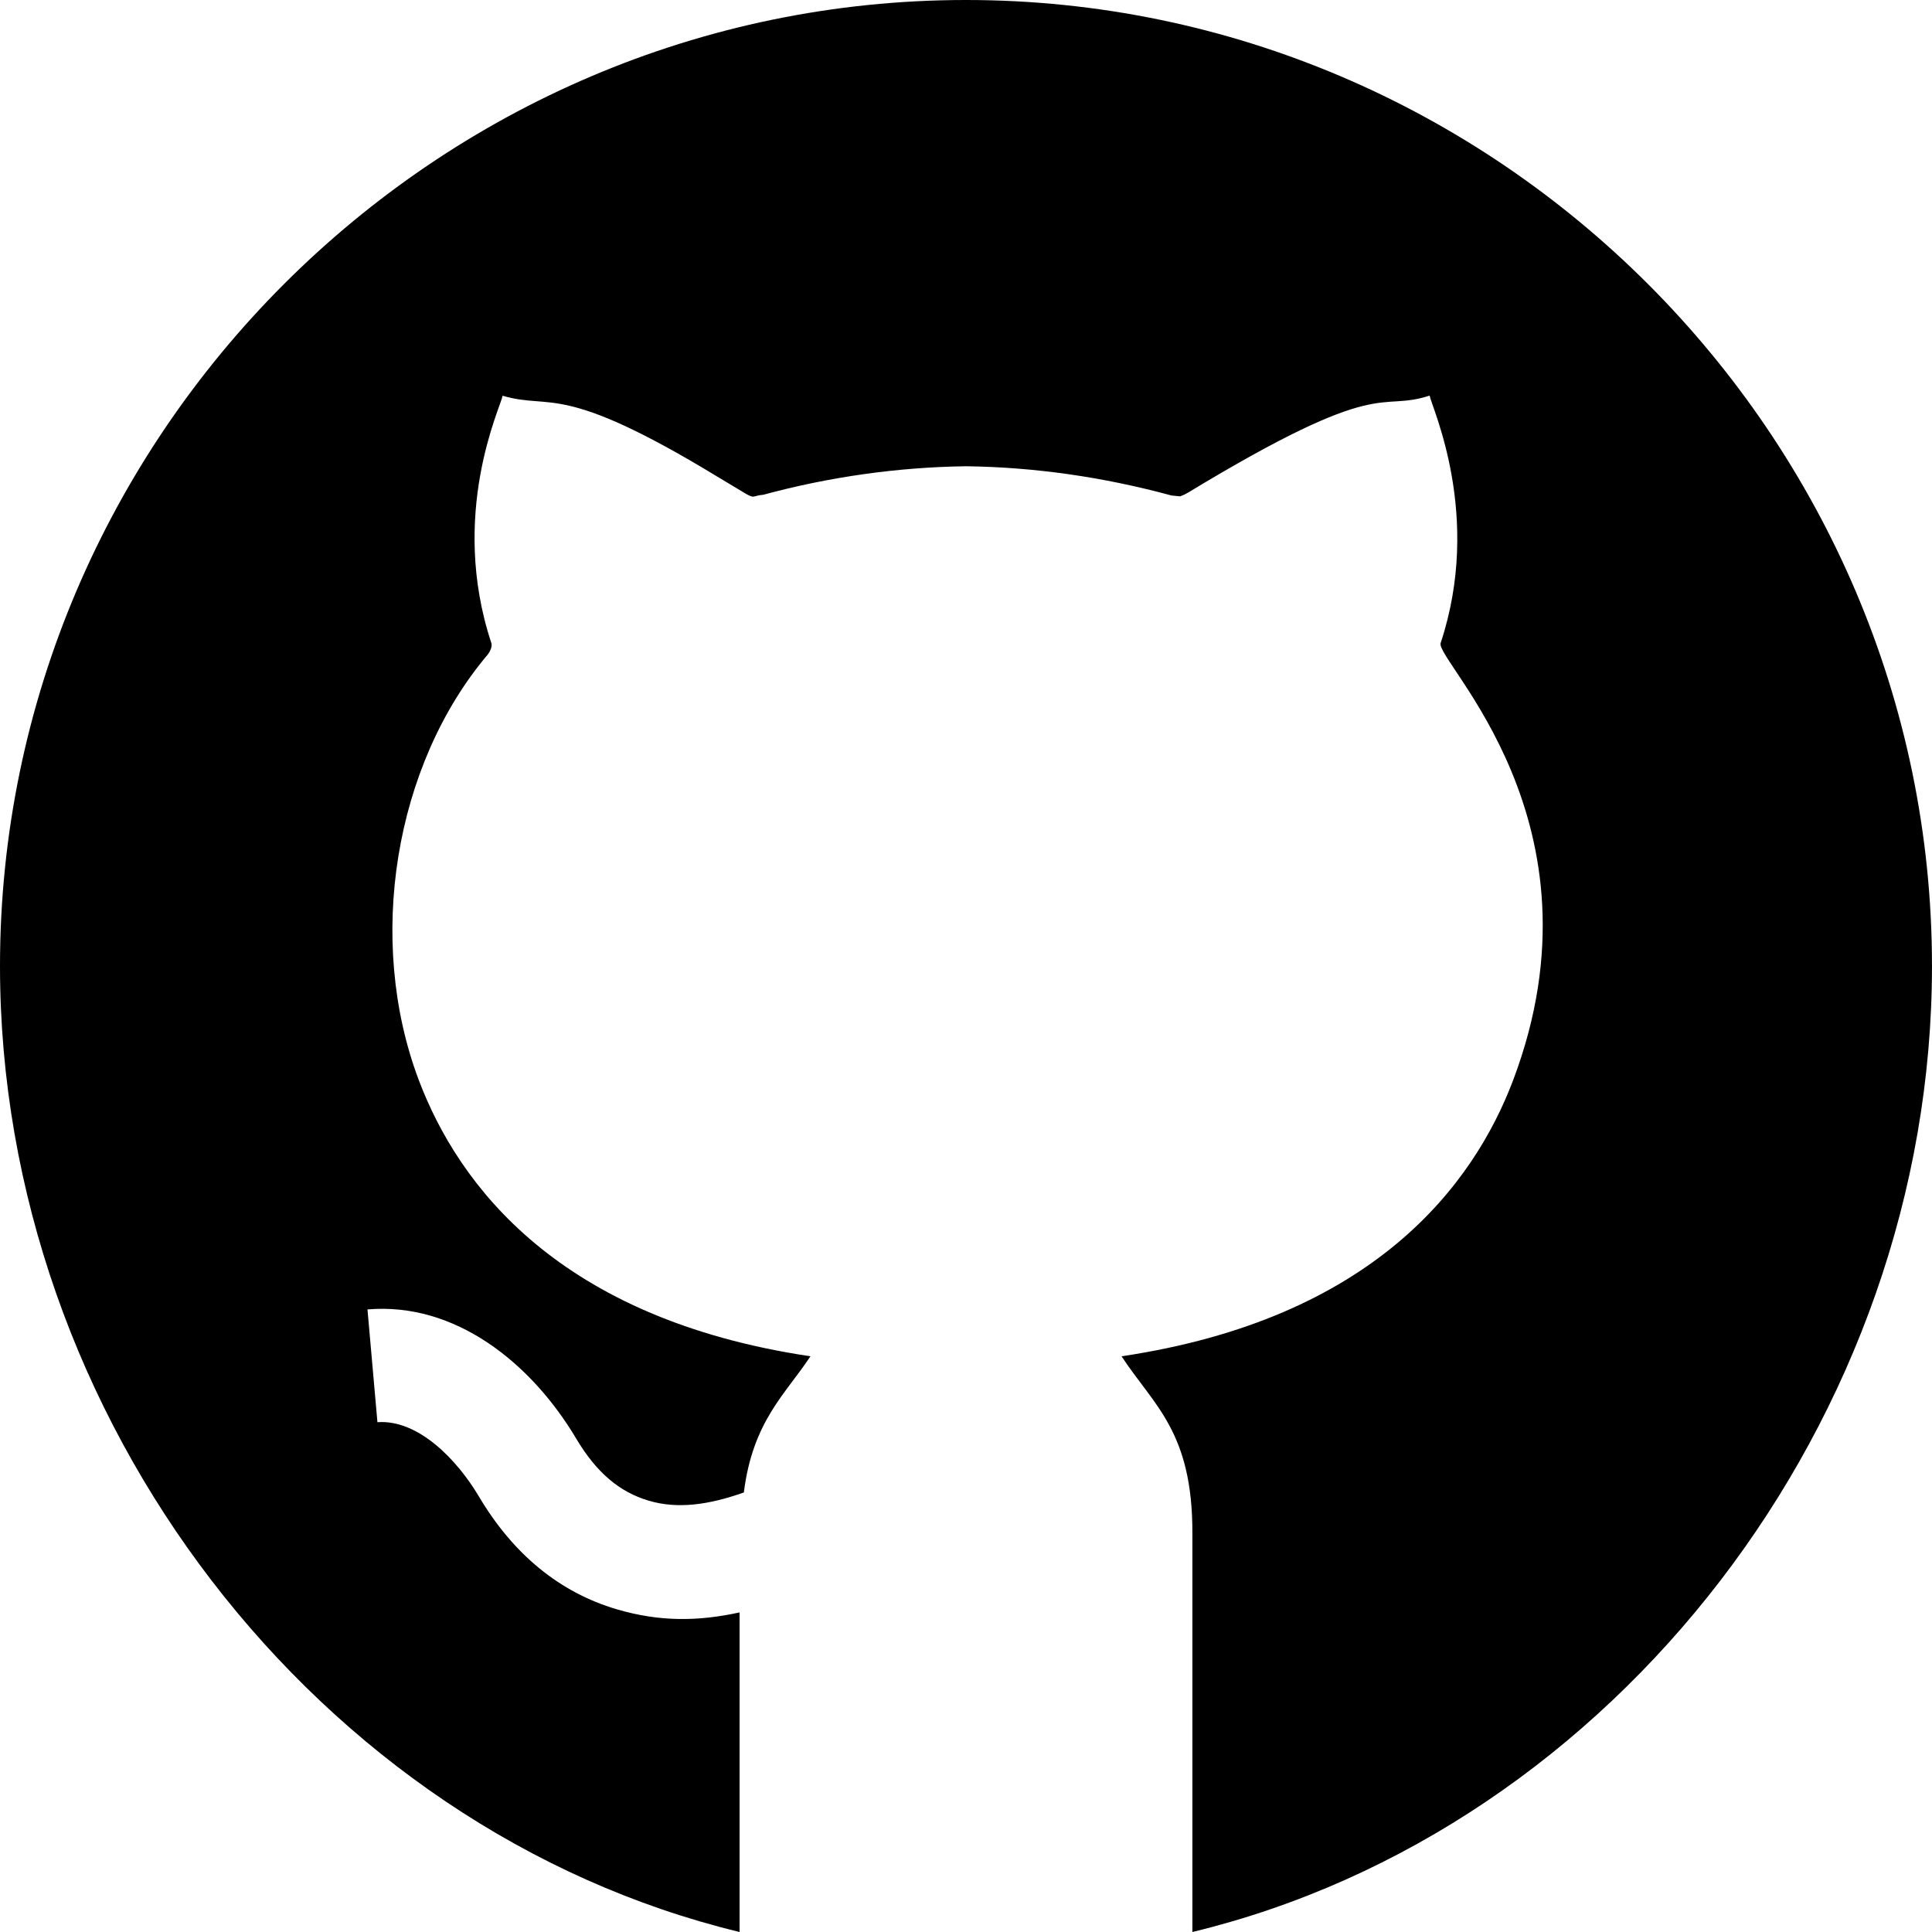
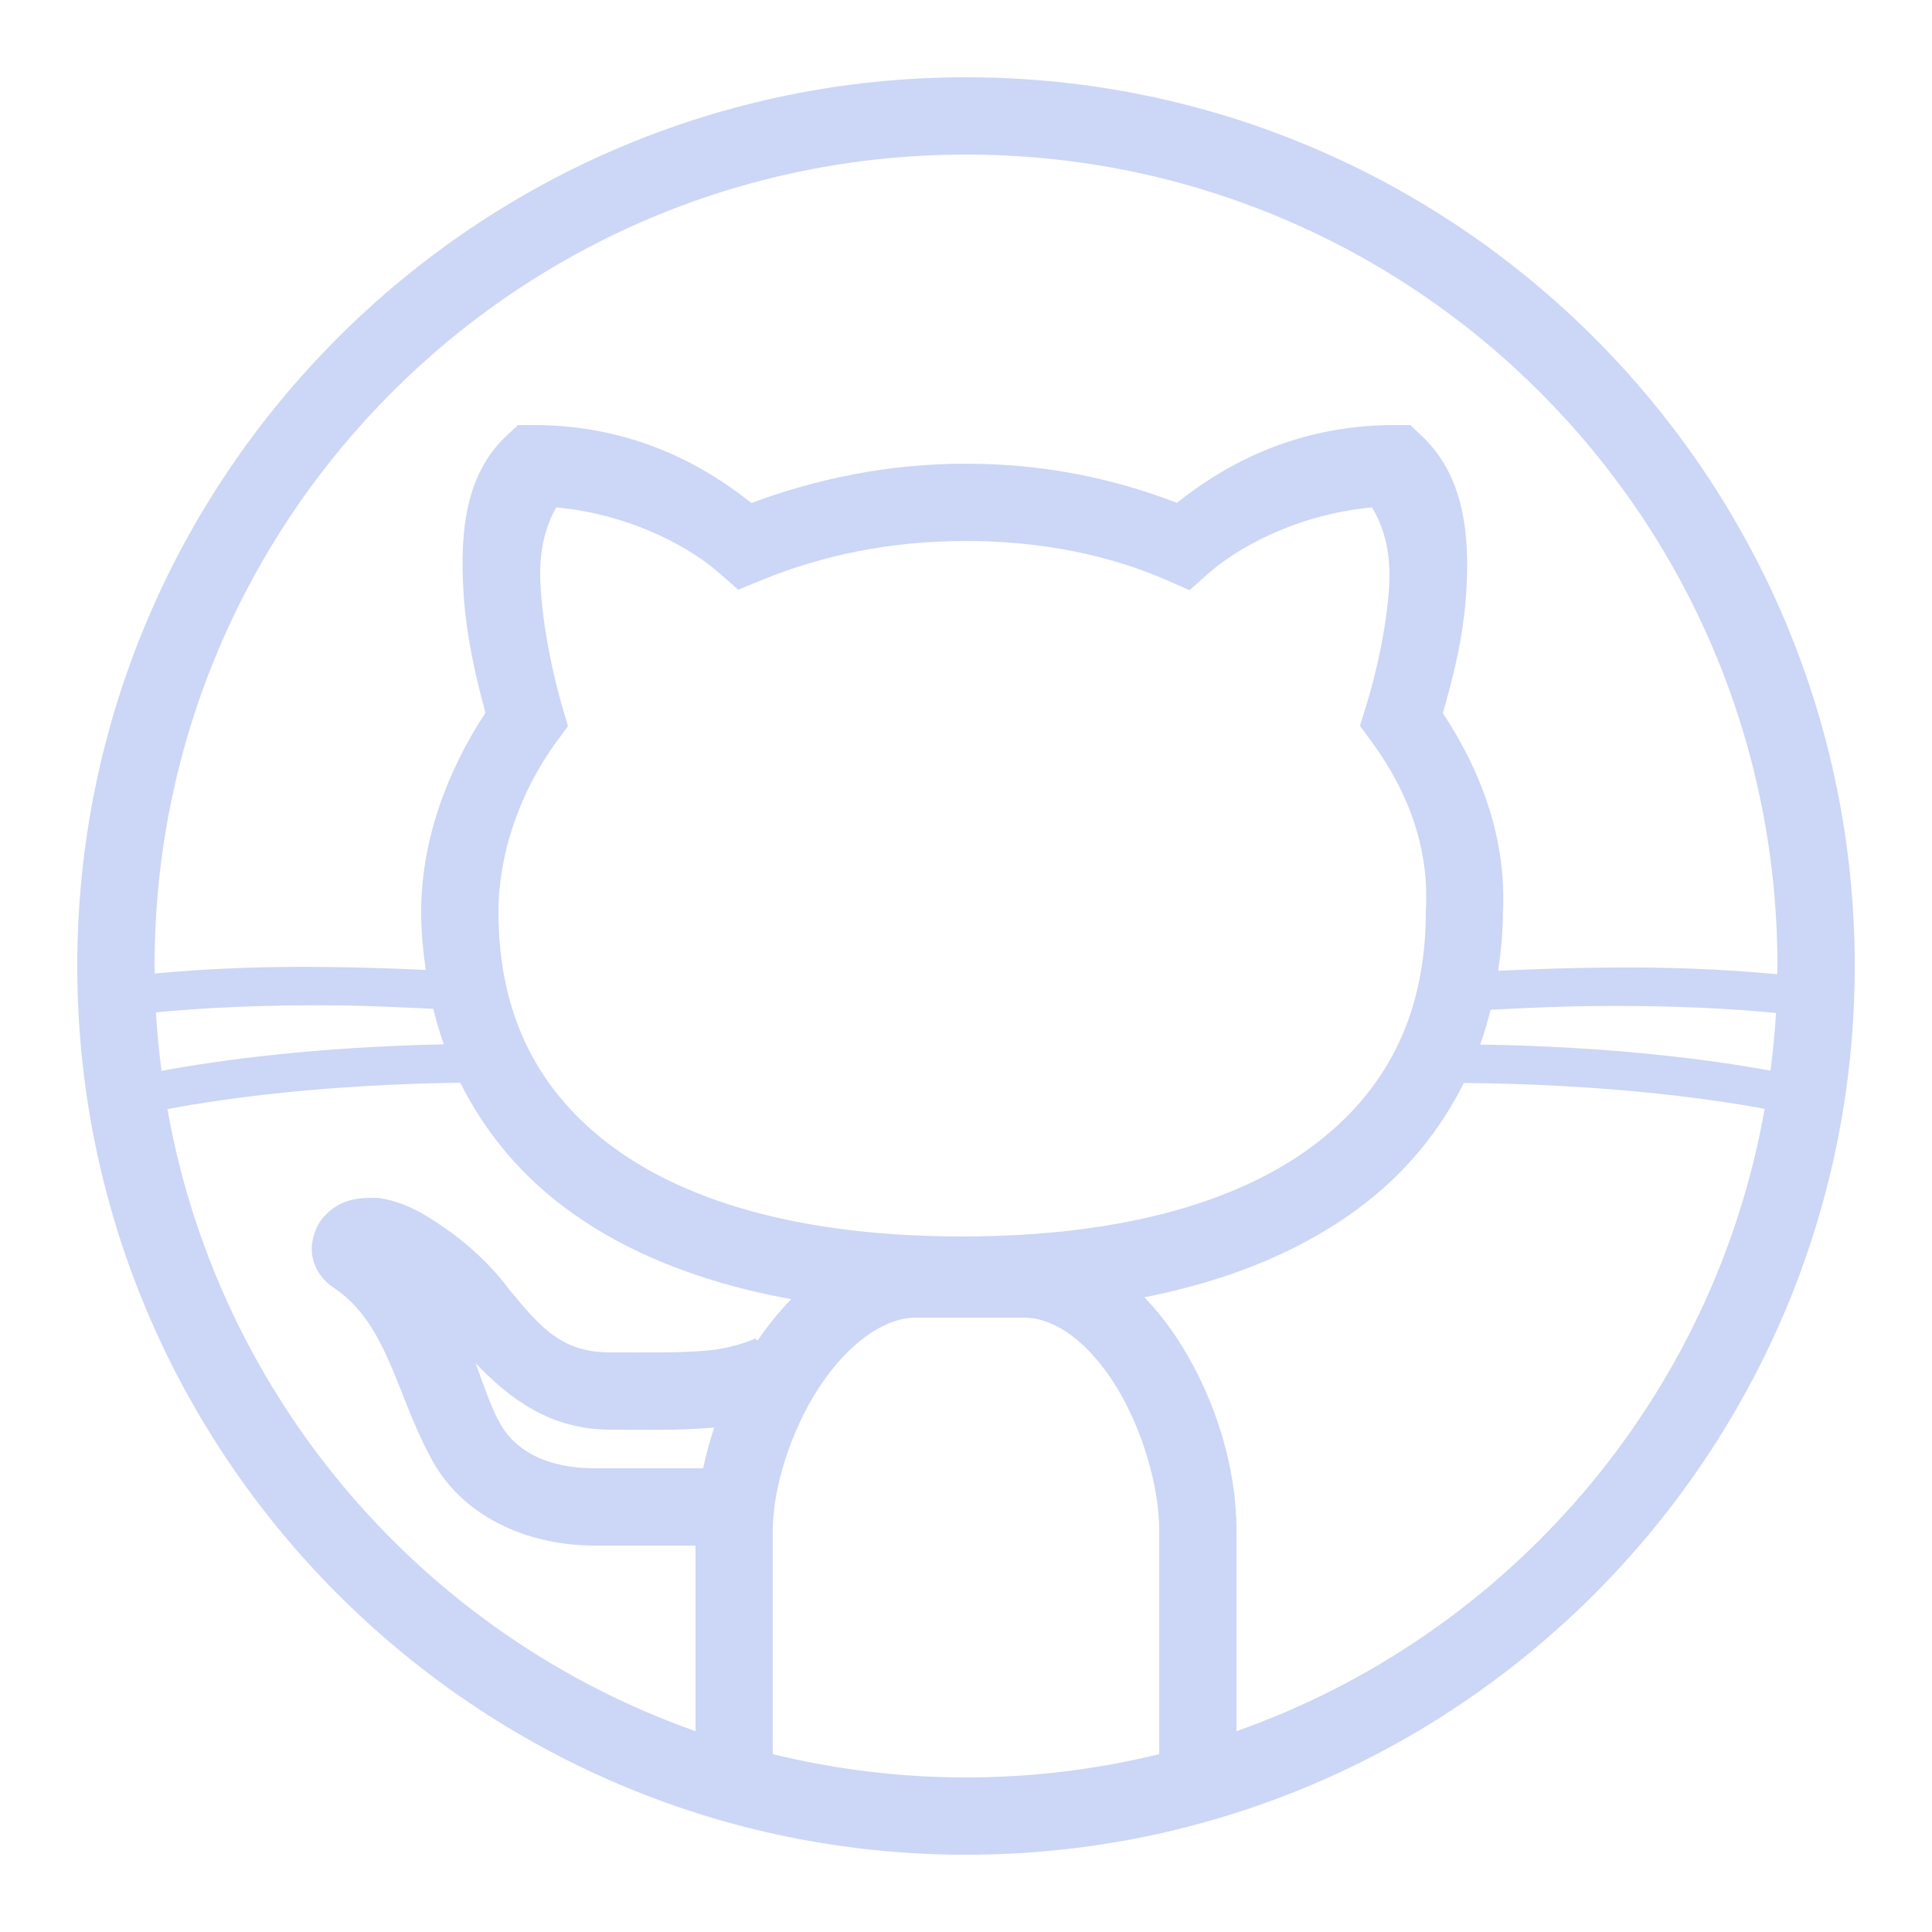
- <svg xmlns="http://www.w3.org/2000/svg" viewBox="0 0 512 512">
-   <path class="icon" d="m256 0c-140.609 0-256 115.391-256 256 0 119.988 84.195 228.984 196 256v-84.695c-11.078 2.426-21.273 2.496-32.551-.828-15.129-4.465-27.422-14.543-36.547-29.91-5.816-9.812-16.125-20.453-26.879-19.672l-2.637-29.883c23.254-1.992 43.371 14.168 55.312 34.23 5.305 8.922 11.41 14.152 19.246 16.465 7.574 2.23 15.707 1.16 25.184-2.188 2.379-18.973 11.07-26.074 17.637-36.074v-.016c-66.68-9.945-93.254-45.32-103.801-73.242-13.977-37.074-6.477-83.391 18.238-112.66.48-.57 1.348-2.062 1.012-3.105-11.332-34.23 2.477-62.547 2.984-65.551 13.078 3.867 15.203-3.891 56.809 21.387l7.191 4.32c3.008 1.793 2.062.77 5.07.543 17.371-4.719 35.684-7.324 53.727-7.559 18.18.234 36.375 2.84 54.465 7.75l2.328.234c-.203-.031.633-.148 2.035-.984 51.973-31.48 50.105-21.191 64.043-25.723.504 3.008 14.129 31.785 2.918 65.582-1.512 4.656 45.059 47.301 19.246 115.754-10.547 27.934-37.117 63.309-103.797 73.254v.016c8.547 13.027 18.816 19.957 18.762 46.832v105.723c111.809-27.016 196-136.012 196-256 .004-140.609-115.387-256-255.996-256zm0 0" />
+ <svg xmlns="http://www.w3.org/2000/svg" fill="#ccd6f6" viewBox="0 0 50 50" width="50px" height="50px">
+   <path d="M 25 2 C 12.311 2 2 12.311 2 25 C 2 37.689 12.311 48 25 48 C 37.689 48 48 37.689 48 25 C 48 12.311 37.689 2 25 2 z M 25 4 C 36.607 4 46 13.393 46 25 C 46 25.071 45.995 25.142 45.994 25.213 C 45.355 25.154 44.616 25.098 43.676 25.064 C 42.347 25.017 40.672 25.031 38.773 25.125 C 38.844 24.635 38.893 24.137 38.895 23.627 C 38.991 21.754 38.363 20.002 37.34 18.455 C 37.587 17.601 37.877 16.515 37.949 15.283 C 38.032 13.879 37.911 12.322 36.783 11.27 L 36.494 11 L 36.1 11 C 33.417 11 31.58 12.123 30.457 13.014 C 28.836 12.386 27.012 12 25 12 C 22.976 12 21.136 12.391 19.447 13.018 C 18.325 12.127 16.487 11 13.801 11 L 13.408 11 L 13.119 11.268 C 12.021 12.287 11.92 13.802 11.988 15.199 C 12.049 16.432 12.322 17.552 12.564 18.447 C 11.524 20.025 10.9 21.822 10.9 23.6 C 10.9 24.111 10.948 24.61 11.018 25.102 C 9.212 25.018 7.602 25.002 6.324 25.047 C 5.385 25.08 4.645 25.136 4.006 25.195 C 4.005 25.13 4 25.065 4 25 C 4 13.393 13.393 4 25 4 z M 14.396 13.131 C 16.414 13.322 17.932 14.223 18.635 14.848 L 19.104 15.262 L 19.682 15.025 C 21.263 14.374 23.027 14 25 14 C 26.973 14 28.737 14.376 30.199 15.016 L 30.785 15.273 L 31.264 14.848 C 31.967 14.223 33.487 13.322 35.506 13.131 C 35.774 13.576 36.007 14.209 35.951 15.166 C 35.884 16.312 35.577 17.56 35.346 18.301 L 35.195 18.783 L 35.494 19.191 C 36.484 20.541 36.988 22.001 36.902 23.545 L 36.9 23.572 L 36.9 23.6 C 36.9 26.095 36.002 28.092 34.088 29.572 C 32.174 31.052 29.153 32 24.9 32 C 20.648 32 17.625 31.052 15.711 29.572 C 13.797 28.092 12.9 26.095 12.9 23.6 C 12.9 22.135 13.429 20.524 14.406 19.191 L 14.699 18.793 L 14.559 18.318 C 14.327 17.53 14.043 16.254 13.986 15.102 C 13.939 14.143 14.166 13.537 14.396 13.131 z M 8.885 26.021 C 9.591 26.031 10.401 26.069 11.213 26.109 C 11.29 26.421 11.379 26.728 11.486 27.027 C 8.179 27.097 5.705 27.43 4.18 27.715 C 4.115 27.214 4.064 26.71 4.035 26.199 C 5.162 26.092 6.751 25.994 8.885 26.021 z M 41.115 26.037 C 43.248 26.01 44.836 26.108 45.963 26.215 C 45.934 26.718 45.884 27.216 45.82 27.709 C 44.241 27.419 41.7 27.087 38.307 27.033 C 38.412 26.74 38.5 26.438 38.576 26.133 C 39.471 26.085 40.345 26.047 41.115 26.037 z M 11.912 28.02 C 12.509 29.215 13.362 30.283 14.488 31.154 C 16.029 32.346 18.032 33.178 20.477 33.623 C 20.157 33.952 19.866 34.313 19.607 34.693 L 19.547 34.641 C 19.552 34.634 19.05 34.886 18.299 34.953 C 17.548 35.02 16.622 35 15.801 35 C 14.576 35 14.036 34.421 13.174 33.367 C 12.696 32.724 12.114 32.202 11.549 31.807 C 10.97 31.401 10.476 31.116 9.865 31.014 L 9.783 31 L 9.699 31 C 9.233 31 8.781 31.034 8.359 31.516 C 8.149 31.757 8.003 32.203 8.098 32.58 C 8.192 32.958 8.431 33.19 8.645 33.332 C 10.011 34.243 10.253 36.047 11.109 37.65 C 11.909 39.244 13.636 40 15.4 40 L 18 40 L 18 44.803 C 10.968 42.321 5.665 36.205 4.332 28.703 C 5.863 28.415 8.427 28.068 11.912 28.02 z M 37.883 28.027 C 41.446 28.058 44.081 28.404 45.67 28.697 C 44.339 36.202 39.034 42.32 32 44.803 L 32 39.6 C 32 38.015 31.48 36.268 30.574 34.811 C 30.299 34.368 29.976 33.95 29.615 33.574 C 31.93 33.117 33.832 32.299 35.312 31.154 C 36.437 30.285 37.288 29.22 37.883 28.027 z M 23.699 34.1 L 26.5 34.1 C 27.313 34.1 28.18 34.747 28.875 35.865 C 29.57 36.983 30 38.484 30 39.6 L 30 45.398 C 28.397 45.789 26.724 46 25 46 C 23.276 46 21.603 45.789 20 45.398 L 20 39.6 C 20 38.509 20.468 37.011 21.209 35.889 C 21.95 34.766 22.886 34.1 23.699 34.1 z M 12.309 35.281 C 13.174 36.179 14.223 37 15.801 37 C 16.58 37 17.552 37.028 18.477 36.945 C 18.48 36.945 18.483 36.944 18.486 36.943 C 18.365 37.293 18.274 37.646 18.197 38 L 15.4 38 C 14.167 38 13.296 37.554 12.895 36.752 L 12.887 36.738 L 12.881 36.727 C 12.716 36.421 12.501 35.811 12.309 35.281 z" />
</svg>
